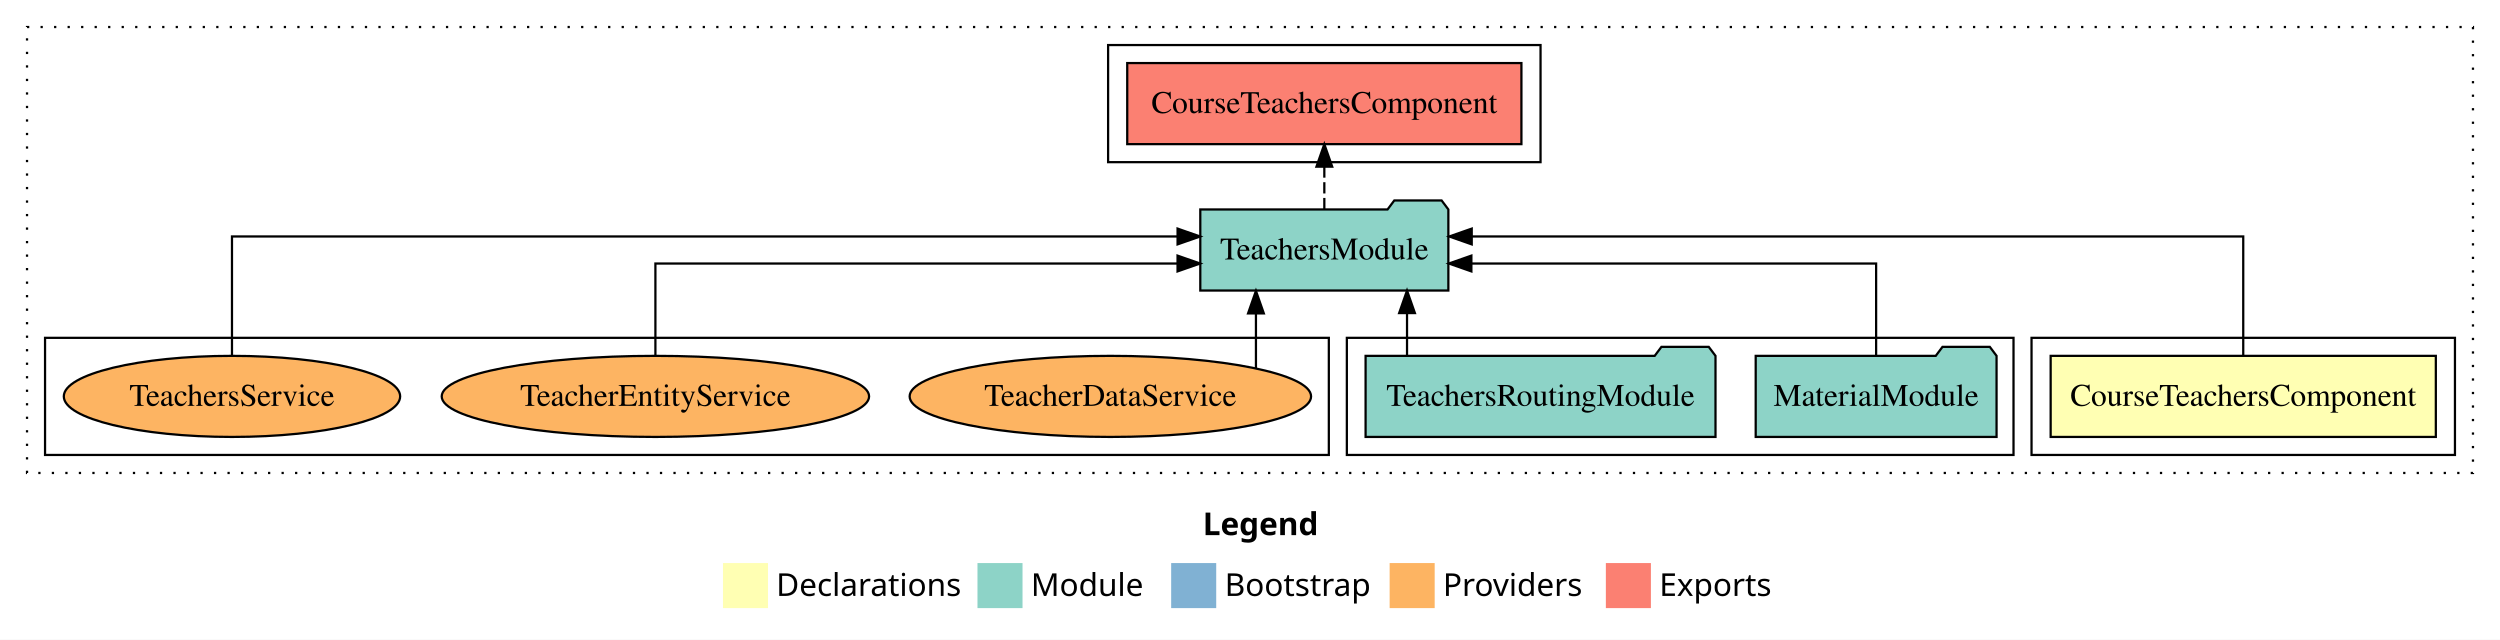
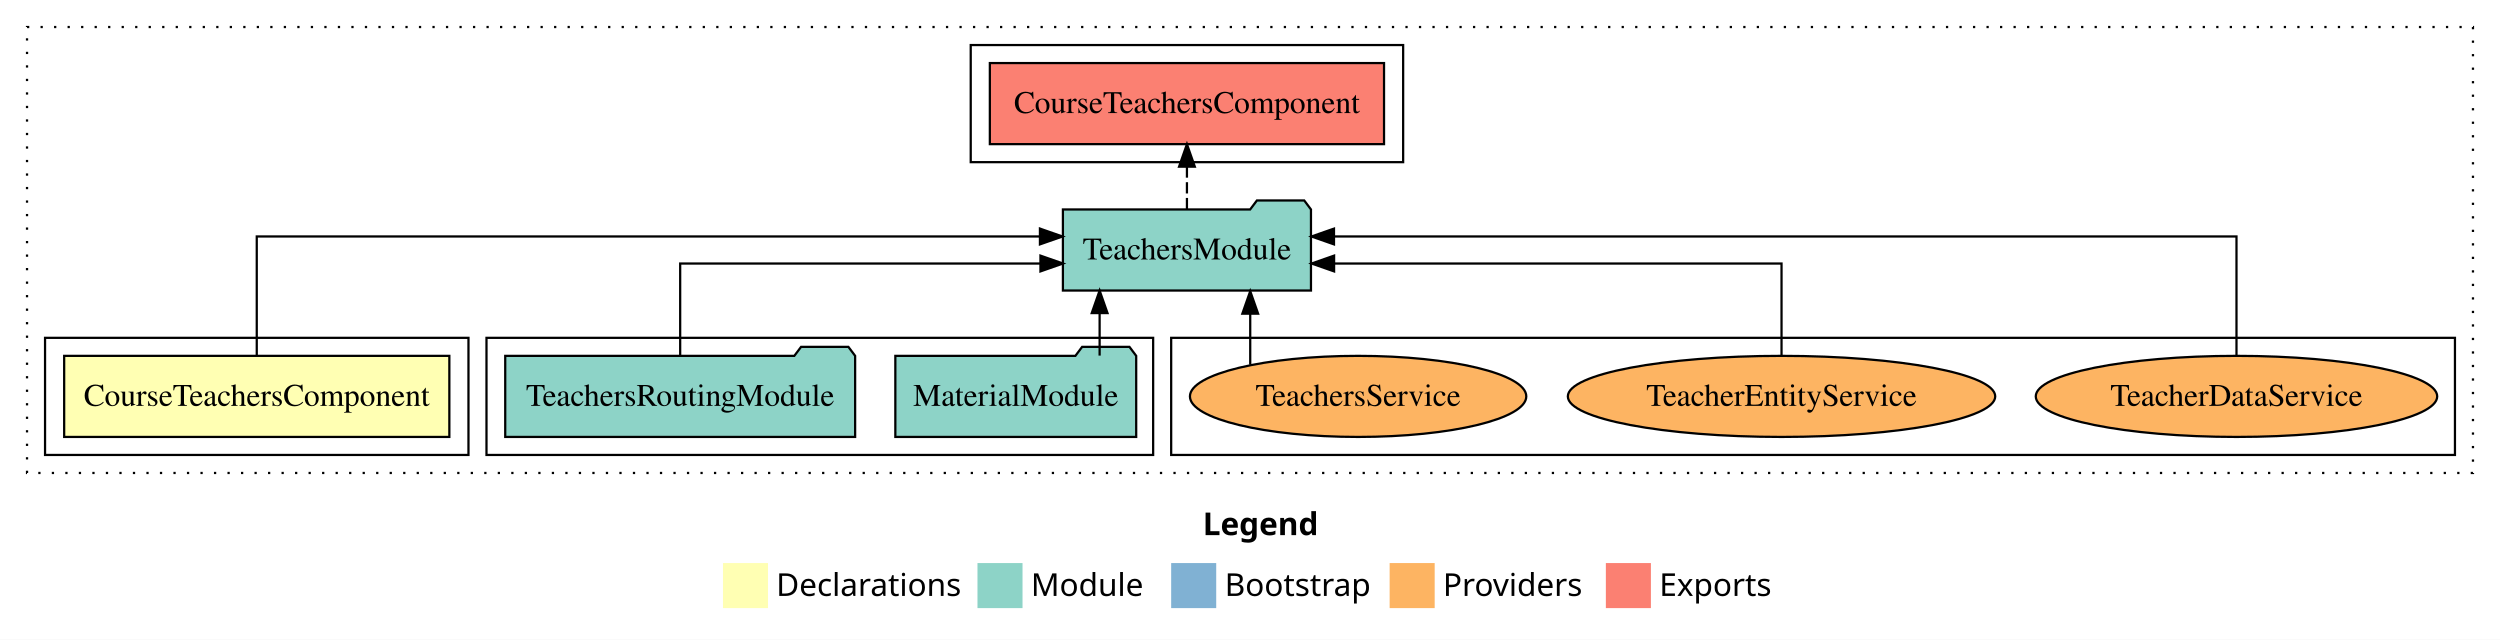
<svg xmlns="http://www.w3.org/2000/svg" width="1110pt" height="284pt" viewBox="0.00 0.00 1110.00 284.00">
  <g id="graph0" class="graph" transform="scale(1 1) rotate(0) translate(4 280)">
    <polygon fill="white" stroke="transparent" points="-4,4 -4,-280 1106,-280 1106,4 -4,4" />
    <text text-anchor="start" x="530.01" y="-42.4" font-family="sans-serif" font-weight="bold" font-size="14.00">Legend</text>
    <polygon fill="#ffffb3" stroke="transparent" points="317,-10 317,-30 337,-30 337,-10 317,-10" />
    <text text-anchor="start" x="340.63" y="-15.4" font-family="sans-serif" font-size="14.00">  Declarations</text>
    <polygon fill="#8dd3c7" stroke="transparent" points="430,-10 430,-30 450,-30 450,-10 430,-10" />
    <text text-anchor="start" x="453.73" y="-15.4" font-family="sans-serif" font-size="14.00">  Module</text>
    <polygon fill="#80b1d3" stroke="transparent" points="516,-10 516,-30 536,-30 536,-10 516,-10" />
    <text text-anchor="start" x="539.78" y="-15.4" font-family="sans-serif" font-size="14.00">  Bootstrap</text>
    <polygon fill="#fdb462" stroke="transparent" points="613,-10 613,-30 633,-30 633,-10 613,-10" />
    <text text-anchor="start" x="636.67" y="-15.4" font-family="sans-serif" font-size="14.00">  Providers</text>
    <polygon fill="#fb8072" stroke="transparent" points="709,-10 709,-30 729,-30 729,-10 709,-10" />
    <text text-anchor="start" x="732.73" y="-15.4" font-family="sans-serif" font-size="14.00">  Exports</text>
    <g id="clust1" class="cluster">
      <polygon fill="none" stroke="black" stroke-dasharray="1,5" points="8,-70 8,-268 1094,-268 1094,-70 8,-70" />
    </g>
-     <g id="clust2" class="cluster">
-       <polygon fill="none" stroke="black" points="898,-78 898,-130 1086,-130 1086,-78 898,-78" />
+     <g id="clust7" class="cluster">
+       <polygon fill="none" stroke="black" points="516,-78 516,-130 1086,-130 1086,-78 516,-78" />
+     </g>
+     <g id="clust5" class="cluster">
+       <polygon fill="none" stroke="black" points="427,-208 427,-260 619,-260 619,-208 427,-208" />
    </g>
    <g id="clust4" class="cluster">
-       <polygon fill="none" stroke="black" points="594,-78 594,-130 890,-130 890,-78 594,-78" />
+       <polygon fill="none" stroke="black" points="212,-78 212,-130 508,-130 508,-78 212,-78" />
    </g>
-     <g id="clust5" class="cluster">
-       <polygon fill="none" stroke="black" points="488,-208 488,-260 680,-260 680,-208 488,-208" />
-     </g>
-     <g id="clust7" class="cluster">
-       <polygon fill="none" stroke="black" points="16,-78 16,-130 586,-130 586,-78 16,-78" />
+     <g id="clust2" class="cluster">
+       <polygon fill="none" stroke="black" points="16,-78 16,-130 204,-130 204,-78 16,-78" />
    </g>
    <g id="node1" class="node">
-       <polygon fill="#ffffb3" stroke="black" points="1077.51,-122 906.49,-122 906.49,-86 1077.51,-86 1077.51,-122" />
-       <text text-anchor="middle" x="992" y="-99.8" font-family="Times,serif" font-size="14.00">CourseTeachersComponent</text>
+       <polygon fill="#ffffb3" stroke="black" points="195.51,-122 24.49,-122 24.49,-86 195.51,-86 195.51,-122" />
+       <text text-anchor="middle" x="110" y="-99.8" font-family="Times,serif" font-size="14.00">CourseTeachersComponent</text>
    </g>
    <g id="node2" class="node">
-       <polygon fill="#8dd3c7" stroke="black" points="639.07,-187 636.07,-191 615.07,-191 612.07,-187 528.93,-187 528.93,-151 639.07,-151 639.07,-187" />
-       <text text-anchor="middle" x="584" y="-164.8" font-family="Times,serif" font-size="14.00">TeachersModule</text>
+       <polygon fill="#8dd3c7" stroke="black" points="578.07,-187 575.07,-191 554.07,-191 551.07,-187 467.93,-187 467.93,-151 578.07,-151 578.07,-187" />
+       <text text-anchor="middle" x="523" y="-164.8" font-family="Times,serif" font-size="14.00">TeachersModule</text>
    </g>
    <g id="edge1" class="edge">
-       <path fill="none" stroke="black" d="M992,-122.28C992,-143.32 992,-175 992,-175 992,-175 649.45,-175 649.45,-175" />
-       <polygon fill="black" stroke="black" points="649.45,-171.5 639.45,-175 649.45,-178.5 649.45,-171.5" />
+       <path fill="none" stroke="black" d="M110,-122.28C110,-143.32 110,-175 110,-175 110,-175 457.73,-175 457.73,-175" />
+       <polygon fill="black" stroke="black" points="457.73,-178.5 467.73,-175 457.73,-171.5 457.73,-178.5" />
    </g>
    <g id="node5" class="node">
-       <polygon fill="#fb8072" stroke="black" points="671.51,-252 496.49,-252 496.49,-216 671.51,-216 671.51,-252" />
-       <text text-anchor="middle" x="584" y="-229.8" font-family="Times,serif" font-size="14.00">CourseTeachersComponent </text>
+       <polygon fill="#fb8072" stroke="black" points="610.51,-252 435.49,-252 435.49,-216 610.51,-216 610.51,-252" />
+       <text text-anchor="middle" x="523" y="-229.8" font-family="Times,serif" font-size="14.00">CourseTeachersComponent </text>
    </g>
    <g id="edge4" class="edge">
-       <path fill="none" stroke="black" stroke-dasharray="5,2" d="M584,-187.11C584,-187.11 584,-205.99 584,-205.99" />
-       <polygon fill="black" stroke="black" points="580.5,-205.99 584,-215.99 587.5,-205.99 580.5,-205.99" />
+       <path fill="none" stroke="black" stroke-dasharray="5,2" d="M523,-187.11C523,-187.11 523,-205.99 523,-205.99" />
+       <polygon fill="black" stroke="black" points="519.5,-205.99 523,-215.99 526.5,-205.99 519.5,-205.99" />
    </g>
    <g id="node3" class="node">
-       <polygon fill="#8dd3c7" stroke="black" points="882.47,-122 879.47,-126 858.47,-126 855.47,-122 775.53,-122 775.53,-86 882.47,-86 882.47,-122" />
-       <text text-anchor="middle" x="829" y="-99.8" font-family="Times,serif" font-size="14.00">MaterialModule</text>
+       <polygon fill="#8dd3c7" stroke="black" points="500.47,-122 497.47,-126 476.47,-126 473.47,-122 393.53,-122 393.53,-86 500.47,-86 500.47,-122" />
+       <text text-anchor="middle" x="447" y="-99.8" font-family="Times,serif" font-size="14.00">MaterialModule</text>
    </g>
    <g id="edge2" class="edge">
-       <path fill="none" stroke="black" d="M829,-122.02C829,-139.37 829,-163 829,-163 829,-163 649.29,-163 649.29,-163" />
-       <polygon fill="black" stroke="black" points="649.29,-159.5 639.29,-163 649.29,-166.5 649.29,-159.5" />
+       <path fill="none" stroke="black" d="M484.23,-122.11C484.23,-122.11 484.23,-140.99 484.23,-140.99" />
+       <polygon fill="black" stroke="black" points="480.73,-140.99 484.23,-150.99 487.73,-140.99 480.73,-140.99" />
    </g>
    <g id="node4" class="node">
-       <polygon fill="#8dd3c7" stroke="black" points="757.68,-122 754.68,-126 733.68,-126 730.68,-122 602.32,-122 602.32,-86 757.68,-86 757.68,-122" />
-       <text text-anchor="middle" x="680" y="-99.8" font-family="Times,serif" font-size="14.00">TeachersRoutingModule</text>
+       <polygon fill="#8dd3c7" stroke="black" points="375.68,-122 372.68,-126 351.68,-126 348.68,-122 220.32,-122 220.32,-86 375.68,-86 375.68,-122" />
+       <text text-anchor="middle" x="298" y="-99.8" font-family="Times,serif" font-size="14.00">TeachersRoutingModule</text>
    </g>
    <g id="edge3" class="edge">
-       <path fill="none" stroke="black" d="M620.72,-122.11C620.72,-122.11 620.72,-140.99 620.72,-140.99" />
-       <polygon fill="black" stroke="black" points="617.22,-140.99 620.72,-150.99 624.22,-140.99 617.22,-140.99" />
+       <path fill="none" stroke="black" d="M298,-122.02C298,-139.37 298,-163 298,-163 298,-163 457.96,-163 457.96,-163" />
+       <polygon fill="black" stroke="black" points="457.96,-166.5 467.96,-163 457.96,-159.5 457.96,-166.5" />
    </g>
    <g id="node6" class="node">
-       <ellipse fill="#fdb462" stroke="black" cx="489" cy="-104" rx="89.12" ry="18" />
-       <text text-anchor="middle" x="489" y="-99.8" font-family="Times,serif" font-size="14.00">TeacherDataService</text>
+       <ellipse fill="#fdb462" stroke="black" cx="989" cy="-104" rx="89.12" ry="18" />
+       <text text-anchor="middle" x="989" y="-99.8" font-family="Times,serif" font-size="14.00">TeacherDataService</text>
    </g>
    <g id="edge5" class="edge">
-       <path fill="none" stroke="black" d="M553.64,-116.53C553.64,-116.53 553.64,-140.85 553.64,-140.85" />
-       <polygon fill="black" stroke="black" points="550.14,-140.85 553.64,-150.85 557.14,-140.85 550.14,-140.85" />
+       <path fill="none" stroke="black" d="M989,-122.28C989,-143.32 989,-175 989,-175 989,-175 588.29,-175 588.29,-175" />
+       <polygon fill="black" stroke="black" points="588.29,-171.5 578.29,-175 588.29,-178.5 588.29,-171.5" />
    </g>
    <g id="node7" class="node">
-       <ellipse fill="#fdb462" stroke="black" cx="287" cy="-104" rx="94.88" ry="18" />
-       <text text-anchor="middle" x="287" y="-99.8" font-family="Times,serif" font-size="14.00">TeacherEntityService</text>
+       <ellipse fill="#fdb462" stroke="black" cx="787" cy="-104" rx="94.88" ry="18" />
+       <text text-anchor="middle" x="787" y="-99.8" font-family="Times,serif" font-size="14.00">TeacherEntityService</text>
    </g>
    <g id="edge6" class="edge">
-       <path fill="none" stroke="black" d="M287,-122.02C287,-139.37 287,-163 287,-163 287,-163 518.83,-163 518.83,-163" />
-       <polygon fill="black" stroke="black" points="518.83,-166.5 528.83,-163 518.83,-159.5 518.83,-166.5" />
+       <path fill="none" stroke="black" d="M787,-122.02C787,-139.37 787,-163 787,-163 787,-163 588.34,-163 588.34,-163" />
+       <polygon fill="black" stroke="black" points="588.34,-159.5 578.34,-163 588.34,-166.5 588.34,-159.5" />
    </g>
    <g id="node8" class="node">
-       <ellipse fill="#fdb462" stroke="black" cx="99" cy="-104" rx="74.67" ry="18" />
-       <text text-anchor="middle" x="99" y="-99.8" font-family="Times,serif" font-size="14.00">TeachersService</text>
+       <ellipse fill="#fdb462" stroke="black" cx="599" cy="-104" rx="74.67" ry="18" />
+       <text text-anchor="middle" x="599" y="-99.8" font-family="Times,serif" font-size="14.00">TeachersService</text>
    </g>
    <g id="edge7" class="edge">
-       <path fill="none" stroke="black" d="M99,-122.28C99,-143.32 99,-175 99,-175 99,-175 518.84,-175 518.84,-175" />
-       <polygon fill="black" stroke="black" points="518.84,-178.5 528.84,-175 518.84,-171.5 518.84,-178.5" />
+       <path fill="none" stroke="black" d="M551.1,-118.1C551.1,-118.1 551.1,-140.72 551.1,-140.72" />
+       <polygon fill="black" stroke="black" points="547.6,-140.72 551.1,-150.72 554.6,-140.72 547.6,-140.72" />
    </g>
  </g>
</svg>
